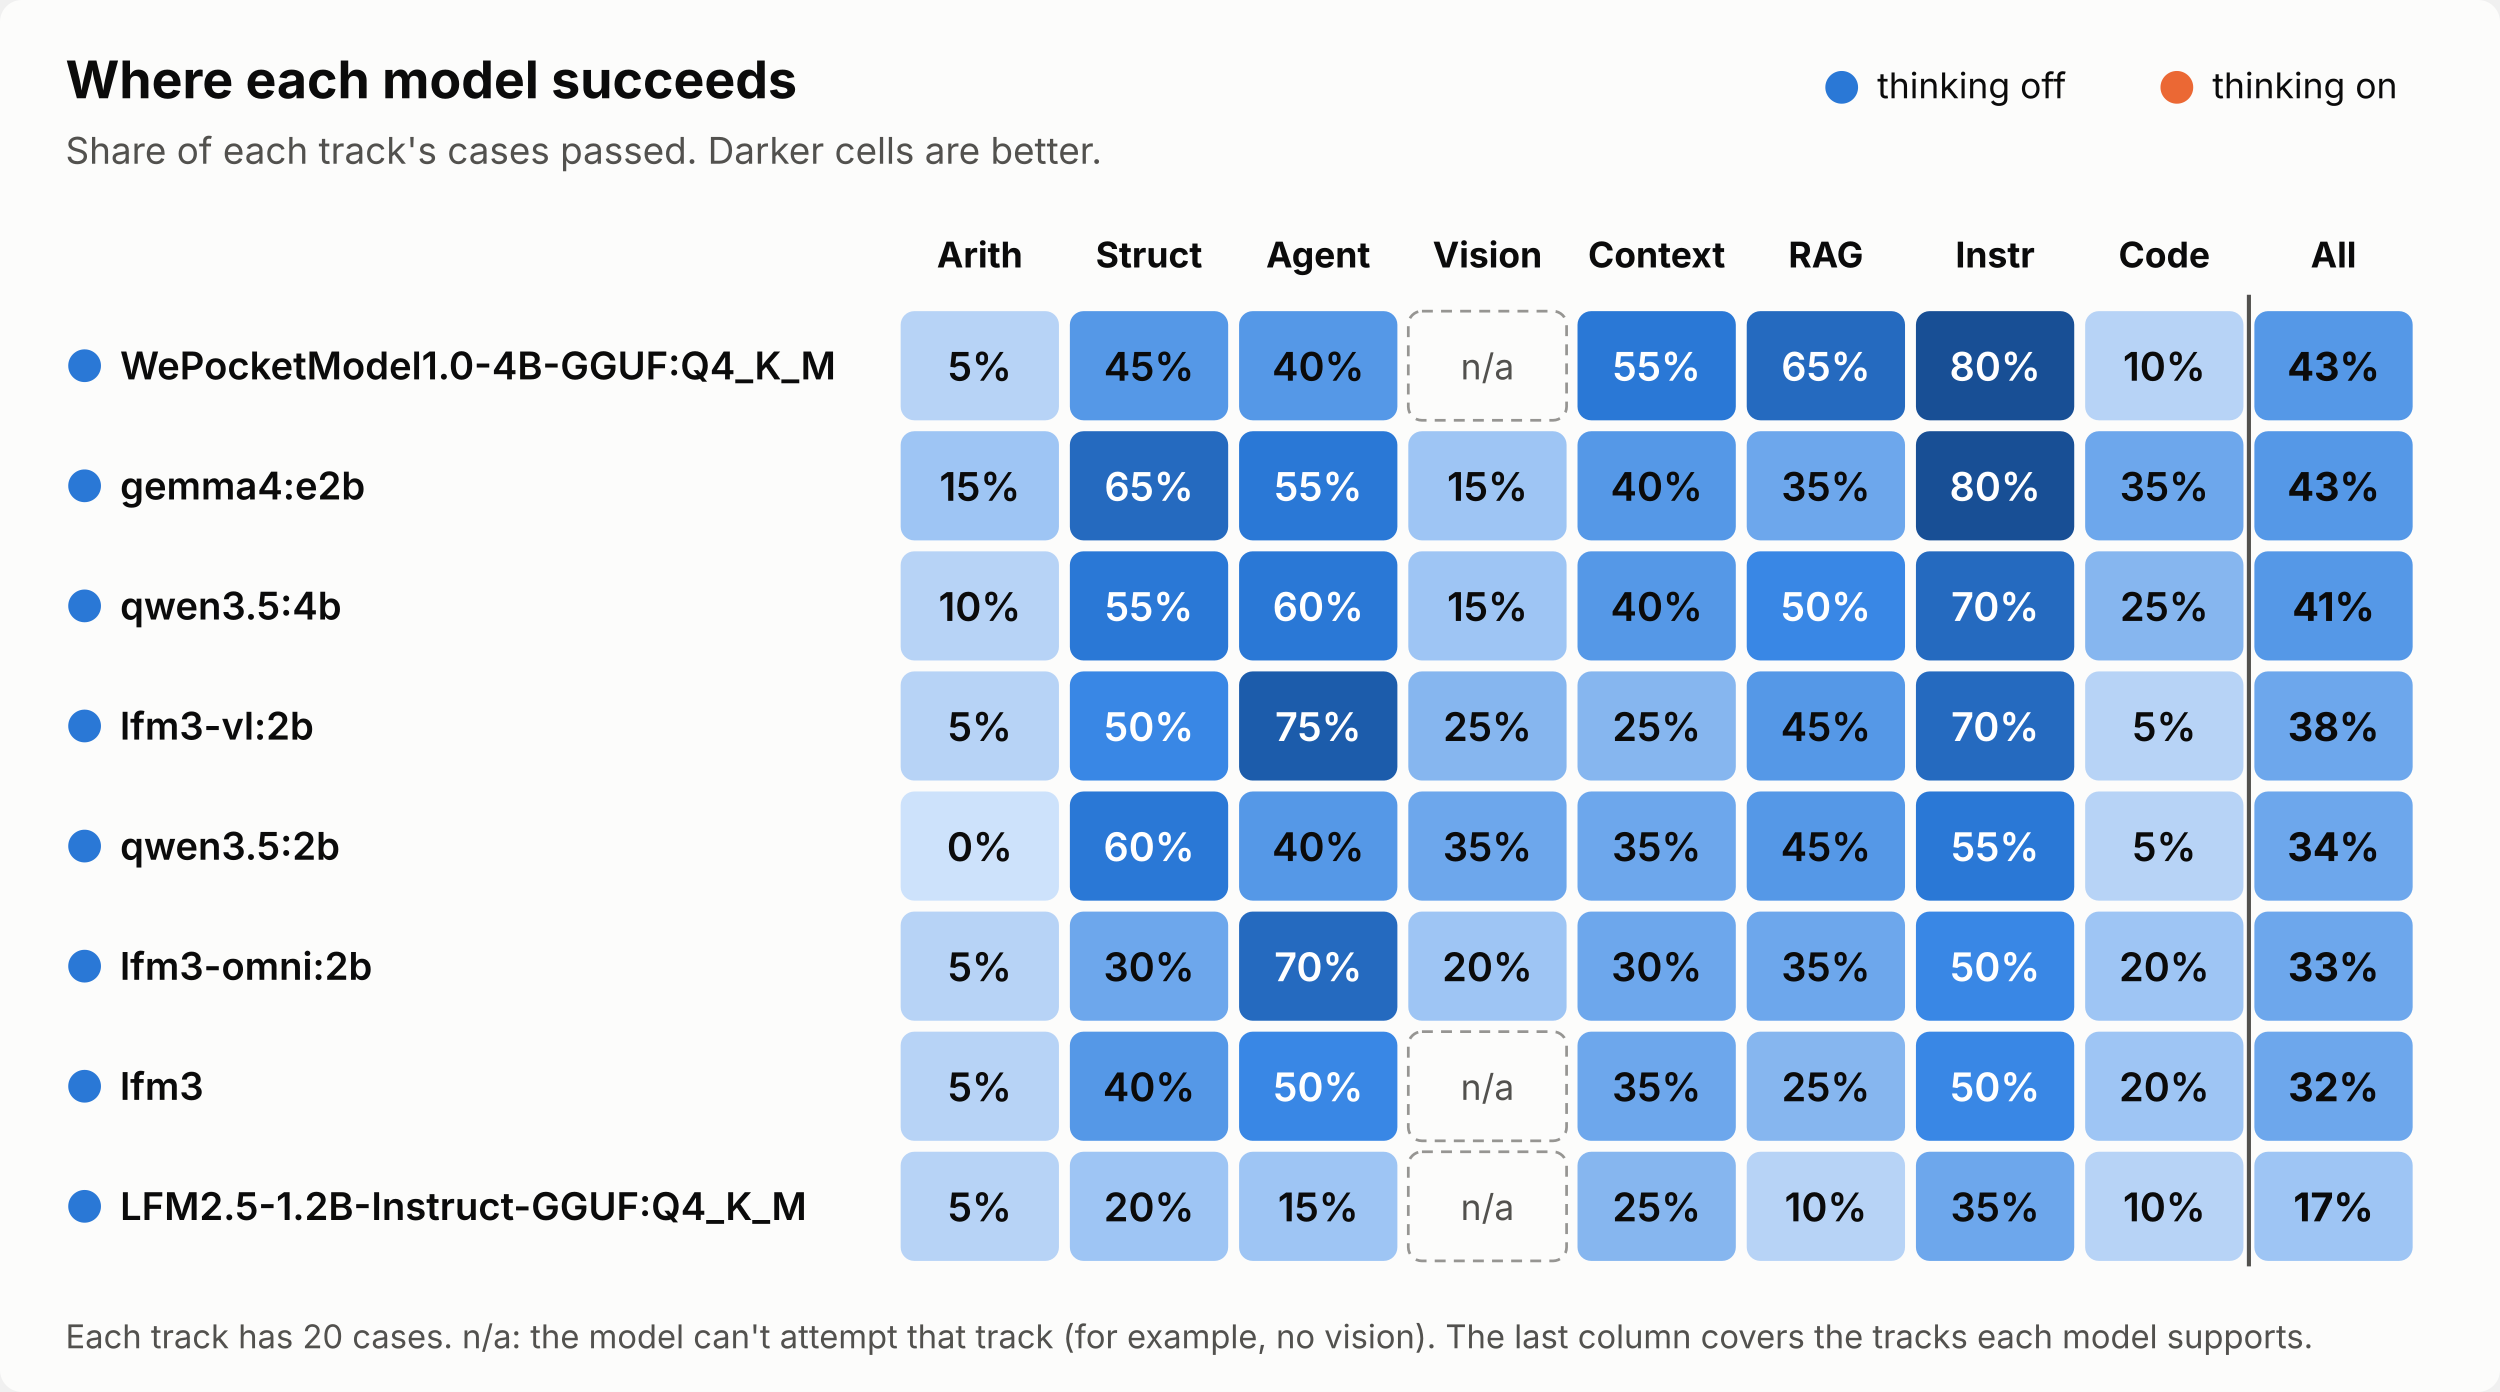
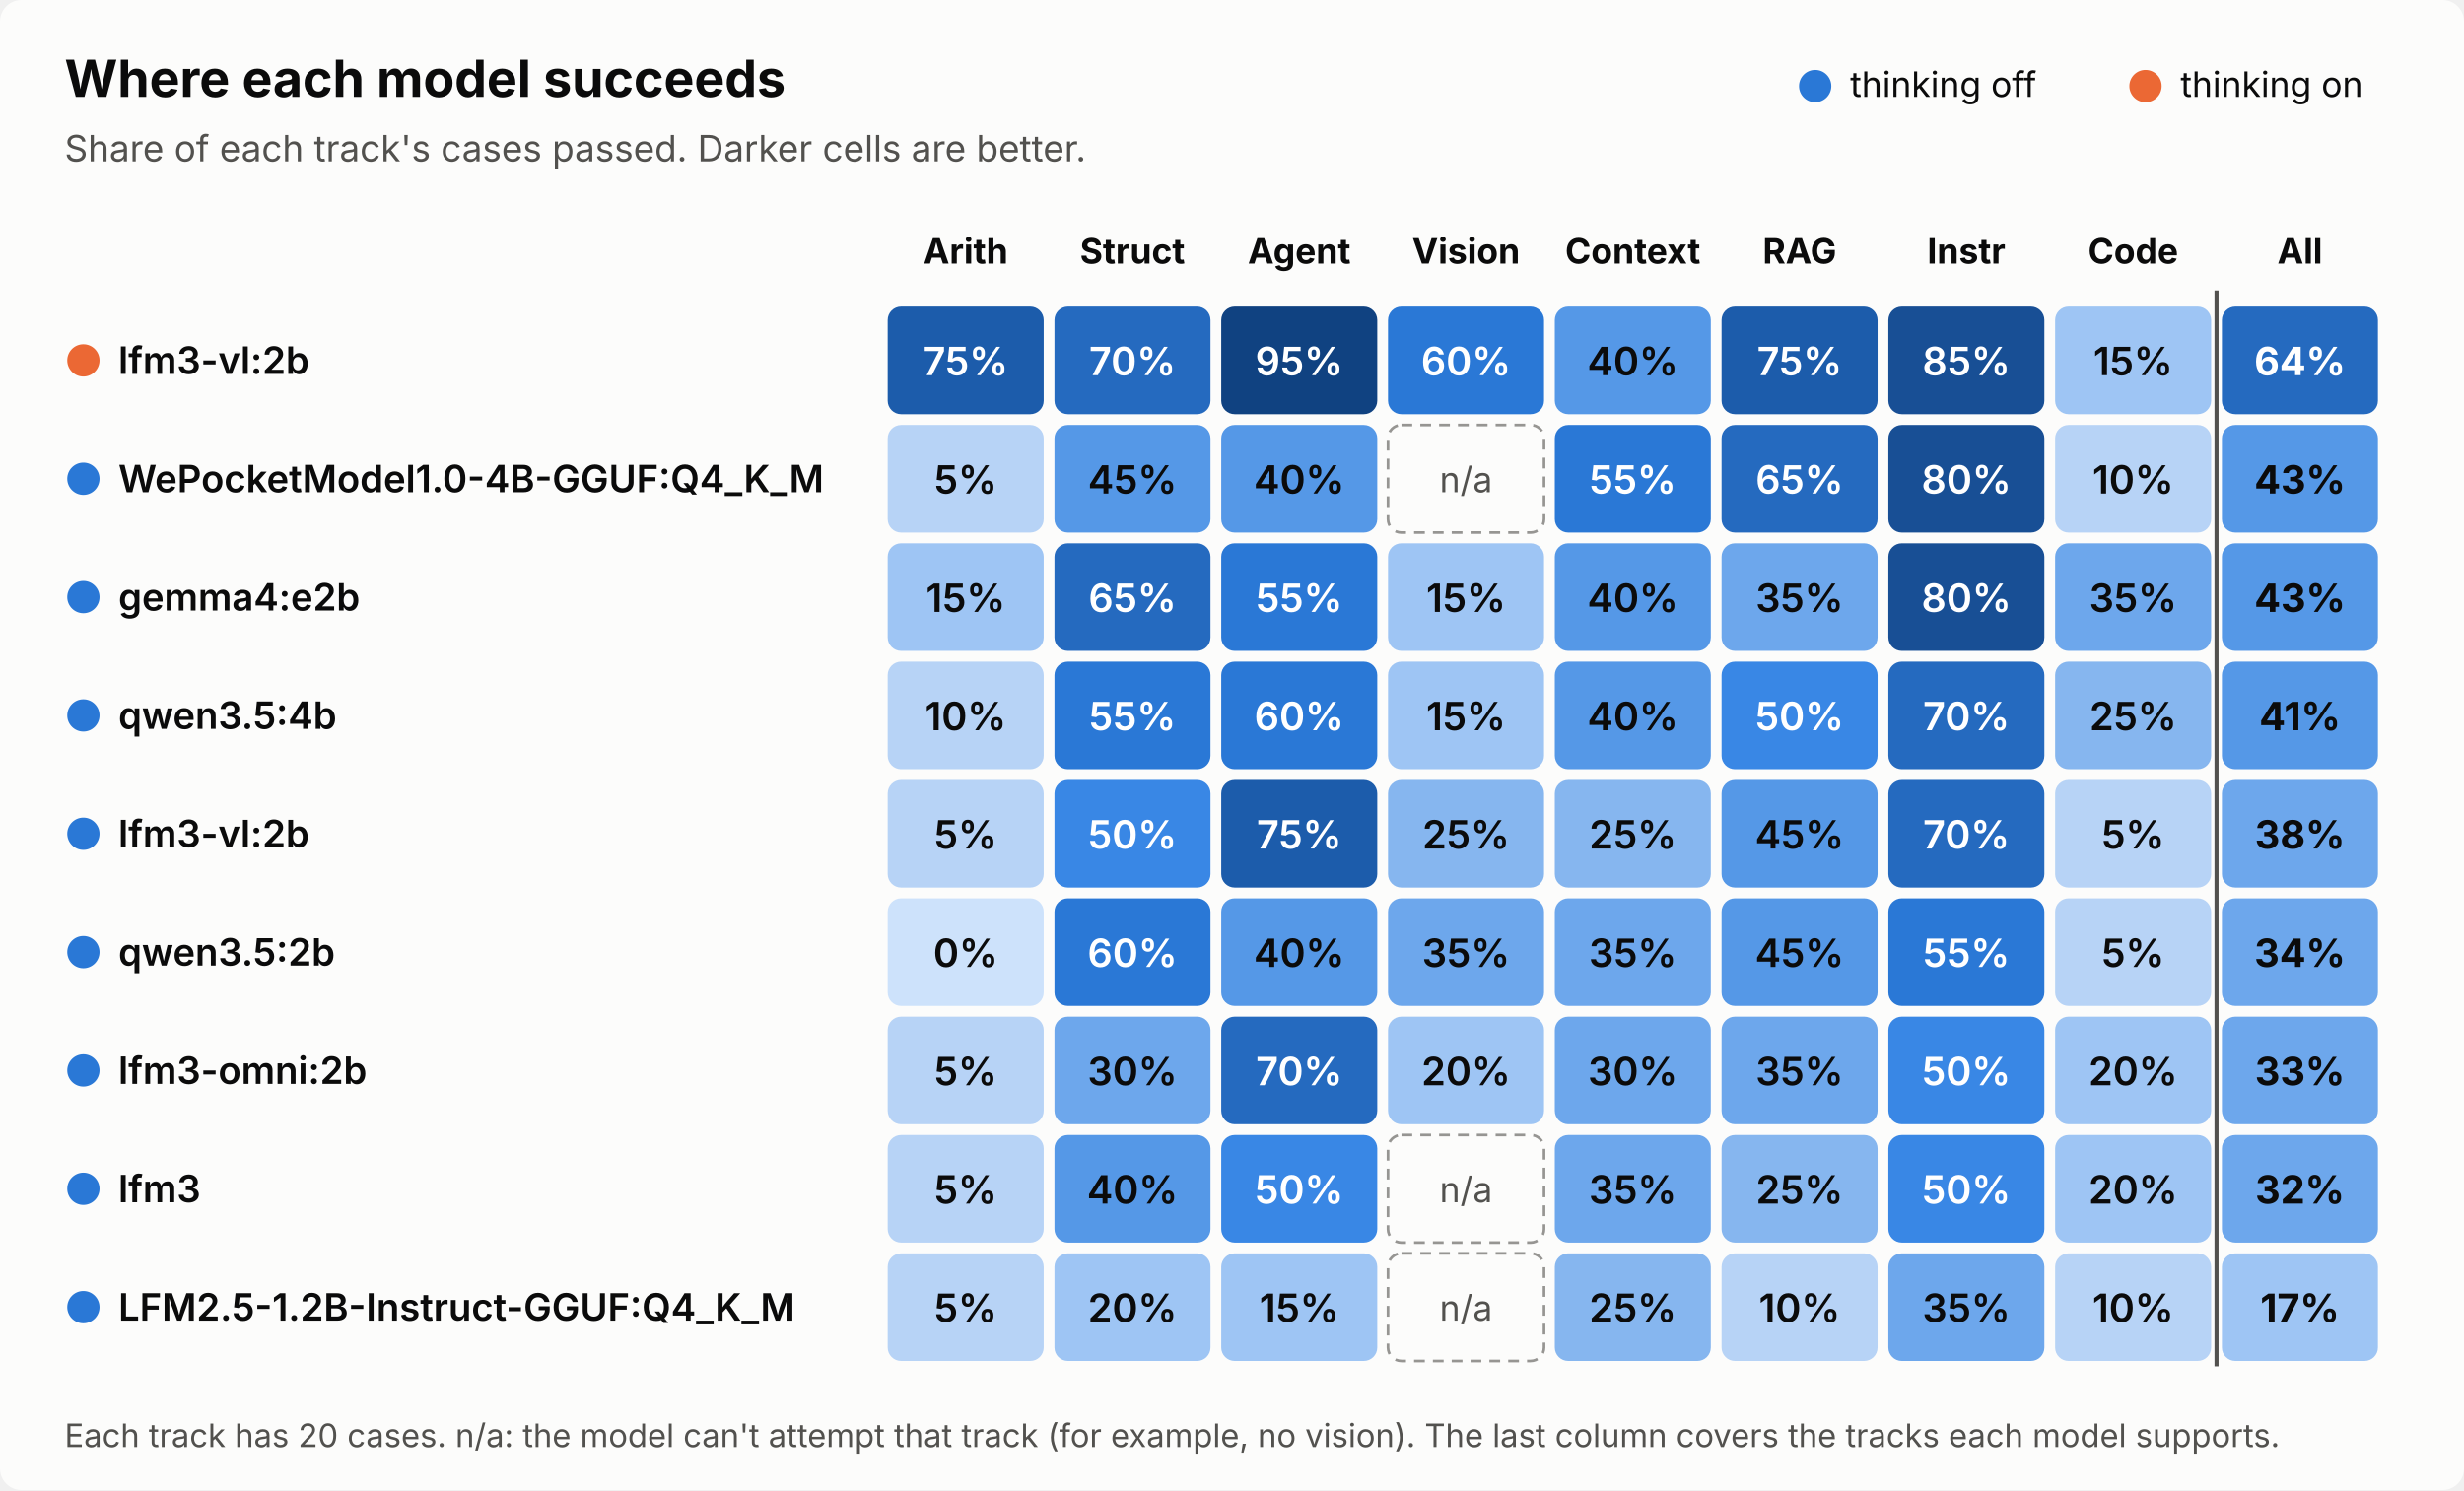
- <svg xmlns="http://www.w3.org/2000/svg" width="916" height="510" viewBox="0 0 916 510" role="img" aria-label="Where each model succeeds">
-   <rect width="916" height="510" rx="8" fill="#fcfcfb" />
+ <svg xmlns="http://www.w3.org/2000/svg" width="916" height="554" viewBox="0 0 916 554" role="img" aria-label="Where each model succeeds">
+   <rect width="916" height="554" rx="8" fill="#fcfcfb" />
  <text x="24.0" y="36.0" font-size="19" font-weight="700" text-anchor="start" fill="#0b0b0b" font-family="system-ui, -apple-system, Segoe UI, sans-serif">Where each model succeeds</text>
  <text x="24.0" y="60.0" font-size="13.5" font-weight="normal" text-anchor="start" fill="#52514e" font-family="system-ui, -apple-system, Segoe UI, sans-serif">Share of each track's cases passed. Darker cells are better.</text>
  <circle cx="674.8" cy="32.0" r="7" fill="#2a78d6" stroke="#fcfcfb" stroke-width="2" />
  <text x="687.8" y="36.0" font-size="13" font-weight="normal" text-anchor="start" fill="#0b0b0b" font-family="system-ui, -apple-system, Segoe UI, sans-serif">thinking off</text>
  <circle cx="797.6" cy="32.0" r="7" fill="#eb6834" stroke="#fcfcfb" stroke-width="2" />
  <text x="810.6" y="36.0" font-size="13" font-weight="normal" text-anchor="start" fill="#0b0b0b" font-family="system-ui, -apple-system, Segoe UI, sans-serif">thinking on</text>
  <text x="359.0" y="98.0" font-size="13" font-weight="700" text-anchor="middle" fill="#0b0b0b" font-family="system-ui, -apple-system, Segoe UI, sans-serif">Arith</text>
  <text x="421.0" y="98.0" font-size="13" font-weight="700" text-anchor="middle" fill="#0b0b0b" font-family="system-ui, -apple-system, Segoe UI, sans-serif">Struct</text>
  <text x="483.0" y="98.0" font-size="13" font-weight="700" text-anchor="middle" fill="#0b0b0b" font-family="system-ui, -apple-system, Segoe UI, sans-serif">Agent</text>
  <text x="545.0" y="98.0" font-size="13" font-weight="700" text-anchor="middle" fill="#0b0b0b" font-family="system-ui, -apple-system, Segoe UI, sans-serif">Vision</text>
  <text x="607.0" y="98.0" font-size="13" font-weight="700" text-anchor="middle" fill="#0b0b0b" font-family="system-ui, -apple-system, Segoe UI, sans-serif">Context</text>
  <text x="669.0" y="98.0" font-size="13" font-weight="700" text-anchor="middle" fill="#0b0b0b" font-family="system-ui, -apple-system, Segoe UI, sans-serif">RAG</text>
  <text x="731.0" y="98.0" font-size="13" font-weight="700" text-anchor="middle" fill="#0b0b0b" font-family="system-ui, -apple-system, Segoe UI, sans-serif">Instr</text>
  <text x="793.0" y="98.0" font-size="13" font-weight="700" text-anchor="middle" fill="#0b0b0b" font-family="system-ui, -apple-system, Segoe UI, sans-serif">Code</text>
  <text x="855.0" y="98.0" font-size="13" font-weight="700" text-anchor="middle" fill="#0b0b0b" font-family="system-ui, -apple-system, Segoe UI, sans-serif">All</text>
-   <circle cx="31.0" cy="134.0" r="7" fill="#2a78d6" stroke="#fcfcfb" stroke-width="2" />
-   <text x="44.0" y="139.0" font-size="14" font-weight="600" text-anchor="start" fill="#0b0b0b" font-family="system-ui, -apple-system, Segoe UI, sans-serif">WePocketModel1.0-4B-GGUF:Q4_K_M</text>
-   <rect x="330" y="114" width="58" height="40" rx="5" fill="#b7d3f6" />
-   <text x="359.0" y="139.5" font-size="14.5" font-weight="600" text-anchor="middle" fill="#0b0b0b" font-family="system-ui, -apple-system, Segoe UI, sans-serif">5%</text>
-   <rect x="392" y="114" width="58" height="40" rx="5" fill="#5598e7" />
-   <text x="421.0" y="139.5" font-size="14.5" font-weight="600" text-anchor="middle" fill="#0b0b0b" font-family="system-ui, -apple-system, Segoe UI, sans-serif">45%</text>
-   <rect x="454" y="114" width="58" height="40" rx="5" fill="#5598e7" />
-   <text x="483.0" y="139.5" font-size="14.5" font-weight="600" text-anchor="middle" fill="#0b0b0b" font-family="system-ui, -apple-system, Segoe UI, sans-serif">40%</text>
-   <rect x="516" y="114" width="58" height="40" rx="5" fill="none" stroke="#52514e" stroke-opacity="0.6" stroke-dasharray="4 3" />
-   <text x="545.0" y="139.0" font-size="13" font-weight="normal" text-anchor="middle" fill="#52514e" font-family="system-ui, -apple-system, Segoe UI, sans-serif">n/a</text>
-   <rect x="578" y="114" width="58" height="40" rx="5" fill="#2a78d6" />
-   <text x="607.0" y="139.5" font-size="14.5" font-weight="600" text-anchor="middle" fill="#ffffff" font-family="system-ui, -apple-system, Segoe UI, sans-serif">55%</text>
-   <rect x="640" y="114" width="58" height="40" rx="5" fill="#256abf" />
-   <text x="669.0" y="139.5" font-size="14.5" font-weight="600" text-anchor="middle" fill="#ffffff" font-family="system-ui, -apple-system, Segoe UI, sans-serif">65%</text>
+   <circle cx="31.0" cy="134.0" r="7" fill="#eb6834" stroke="#fcfcfb" stroke-width="2" />
+   <text x="44.0" y="139.0" font-size="14" font-weight="600" text-anchor="start" fill="#0b0b0b" font-family="system-ui, -apple-system, Segoe UI, sans-serif">lfm3-vl:2b</text>
+   <rect x="330" y="114" width="58" height="40" rx="5" fill="#1c5cab" />
+   <text x="359.0" y="139.5" font-size="14.5" font-weight="600" text-anchor="middle" fill="#ffffff" font-family="system-ui, -apple-system, Segoe UI, sans-serif">75%</text>
+   <rect x="392" y="114" width="58" height="40" rx="5" fill="#256abf" />
+   <text x="421.0" y="139.5" font-size="14.5" font-weight="600" text-anchor="middle" fill="#ffffff" font-family="system-ui, -apple-system, Segoe UI, sans-serif">70%</text>
+   <rect x="454" y="114" width="58" height="40" rx="5" fill="#104281" />
+   <text x="483.0" y="139.5" font-size="14.5" font-weight="600" text-anchor="middle" fill="#ffffff" font-family="system-ui, -apple-system, Segoe UI, sans-serif">95%</text>
+   <rect x="516" y="114" width="58" height="40" rx="5" fill="#2a78d6" />
+   <text x="545.0" y="139.5" font-size="14.5" font-weight="600" text-anchor="middle" fill="#ffffff" font-family="system-ui, -apple-system, Segoe UI, sans-serif">60%</text>
+   <rect x="578" y="114" width="58" height="40" rx="5" fill="#5598e7" />
+   <text x="607.0" y="139.5" font-size="14.5" font-weight="600" text-anchor="middle" fill="#0b0b0b" font-family="system-ui, -apple-system, Segoe UI, sans-serif">40%</text>
+   <rect x="640" y="114" width="58" height="40" rx="5" fill="#1c5cab" />
+   <text x="669.0" y="139.5" font-size="14.5" font-weight="600" text-anchor="middle" fill="#ffffff" font-family="system-ui, -apple-system, Segoe UI, sans-serif">75%</text>
  <rect x="702" y="114" width="58" height="40" rx="5" fill="#184f95" />
-   <text x="731.0" y="139.5" font-size="14.5" font-weight="600" text-anchor="middle" fill="#ffffff" font-family="system-ui, -apple-system, Segoe UI, sans-serif">80%</text>
-   <rect x="764" y="114" width="58" height="40" rx="5" fill="#b7d3f6" />
-   <text x="793.0" y="139.5" font-size="14.5" font-weight="600" text-anchor="middle" fill="#0b0b0b" font-family="system-ui, -apple-system, Segoe UI, sans-serif">10%</text>
-   <rect x="826" y="114" width="58" height="40" rx="5" fill="#5598e7" />
-   <text x="855.0" y="139.5" font-size="14.5" font-weight="700" text-anchor="middle" fill="#0b0b0b" font-family="system-ui, -apple-system, Segoe UI, sans-serif">43%</text>
+   <text x="731.0" y="139.5" font-size="14.5" font-weight="600" text-anchor="middle" fill="#ffffff" font-family="system-ui, -apple-system, Segoe UI, sans-serif">85%</text>
+   <rect x="764" y="114" width="58" height="40" rx="5" fill="#9ec5f4" />
+   <text x="793.0" y="139.5" font-size="14.5" font-weight="600" text-anchor="middle" fill="#0b0b0b" font-family="system-ui, -apple-system, Segoe UI, sans-serif">15%</text>
+   <rect x="826" y="114" width="58" height="40" rx="5" fill="#256abf" />
+   <text x="855.0" y="139.5" font-size="14.5" font-weight="700" text-anchor="middle" fill="#ffffff" font-family="system-ui, -apple-system, Segoe UI, sans-serif">64%</text>
  <circle cx="31.0" cy="178.0" r="7" fill="#2a78d6" stroke="#fcfcfb" stroke-width="2" />
-   <text x="44.0" y="183.0" font-size="14" font-weight="600" text-anchor="start" fill="#0b0b0b" font-family="system-ui, -apple-system, Segoe UI, sans-serif">gemma4:e2b</text>
-   <rect x="330" y="158" width="58" height="40" rx="5" fill="#9ec5f4" />
-   <text x="359.0" y="183.5" font-size="14.5" font-weight="600" text-anchor="middle" fill="#0b0b0b" font-family="system-ui, -apple-system, Segoe UI, sans-serif">15%</text>
-   <rect x="392" y="158" width="58" height="40" rx="5" fill="#256abf" />
-   <text x="421.0" y="183.5" font-size="14.5" font-weight="600" text-anchor="middle" fill="#ffffff" font-family="system-ui, -apple-system, Segoe UI, sans-serif">65%</text>
-   <rect x="454" y="158" width="58" height="40" rx="5" fill="#2a78d6" />
-   <text x="483.0" y="183.5" font-size="14.5" font-weight="600" text-anchor="middle" fill="#ffffff" font-family="system-ui, -apple-system, Segoe UI, sans-serif">55%</text>
-   <rect x="516" y="158" width="58" height="40" rx="5" fill="#9ec5f4" />
-   <text x="545.0" y="183.5" font-size="14.5" font-weight="600" text-anchor="middle" fill="#0b0b0b" font-family="system-ui, -apple-system, Segoe UI, sans-serif">15%</text>
-   <rect x="578" y="158" width="58" height="40" rx="5" fill="#5598e7" />
-   <text x="607.0" y="183.5" font-size="14.5" font-weight="600" text-anchor="middle" fill="#0b0b0b" font-family="system-ui, -apple-system, Segoe UI, sans-serif">40%</text>
-   <rect x="640" y="158" width="58" height="40" rx="5" fill="#6da7ec" />
-   <text x="669.0" y="183.5" font-size="14.5" font-weight="600" text-anchor="middle" fill="#0b0b0b" font-family="system-ui, -apple-system, Segoe UI, sans-serif">35%</text>
+   <text x="44.0" y="183.0" font-size="14" font-weight="600" text-anchor="start" fill="#0b0b0b" font-family="system-ui, -apple-system, Segoe UI, sans-serif">WePocketModel1.0-4B-GGUF:Q4_K_M</text>
+   <rect x="330" y="158" width="58" height="40" rx="5" fill="#b7d3f6" />
+   <text x="359.0" y="183.5" font-size="14.5" font-weight="600" text-anchor="middle" fill="#0b0b0b" font-family="system-ui, -apple-system, Segoe UI, sans-serif">5%</text>
+   <rect x="392" y="158" width="58" height="40" rx="5" fill="#5598e7" />
+   <text x="421.0" y="183.5" font-size="14.5" font-weight="600" text-anchor="middle" fill="#0b0b0b" font-family="system-ui, -apple-system, Segoe UI, sans-serif">45%</text>
+   <rect x="454" y="158" width="58" height="40" rx="5" fill="#5598e7" />
+   <text x="483.0" y="183.5" font-size="14.5" font-weight="600" text-anchor="middle" fill="#0b0b0b" font-family="system-ui, -apple-system, Segoe UI, sans-serif">40%</text>
+   <rect x="516" y="158" width="58" height="40" rx="5" fill="none" stroke="#52514e" stroke-opacity="0.6" stroke-dasharray="4 3" />
+   <text x="545.0" y="183.0" font-size="13" font-weight="normal" text-anchor="middle" fill="#52514e" font-family="system-ui, -apple-system, Segoe UI, sans-serif">n/a</text>
+   <rect x="578" y="158" width="58" height="40" rx="5" fill="#2a78d6" />
+   <text x="607.0" y="183.5" font-size="14.5" font-weight="600" text-anchor="middle" fill="#ffffff" font-family="system-ui, -apple-system, Segoe UI, sans-serif">55%</text>
+   <rect x="640" y="158" width="58" height="40" rx="5" fill="#256abf" />
+   <text x="669.0" y="183.5" font-size="14.5" font-weight="600" text-anchor="middle" fill="#ffffff" font-family="system-ui, -apple-system, Segoe UI, sans-serif">65%</text>
  <rect x="702" y="158" width="58" height="40" rx="5" fill="#184f95" />
  <text x="731.0" y="183.5" font-size="14.5" font-weight="600" text-anchor="middle" fill="#ffffff" font-family="system-ui, -apple-system, Segoe UI, sans-serif">80%</text>
-   <rect x="764" y="158" width="58" height="40" rx="5" fill="#6da7ec" />
-   <text x="793.0" y="183.5" font-size="14.5" font-weight="600" text-anchor="middle" fill="#0b0b0b" font-family="system-ui, -apple-system, Segoe UI, sans-serif">35%</text>
+   <rect x="764" y="158" width="58" height="40" rx="5" fill="#b7d3f6" />
+   <text x="793.0" y="183.5" font-size="14.5" font-weight="600" text-anchor="middle" fill="#0b0b0b" font-family="system-ui, -apple-system, Segoe UI, sans-serif">10%</text>
  <rect x="826" y="158" width="58" height="40" rx="5" fill="#5598e7" />
  <text x="855.0" y="183.5" font-size="14.5" font-weight="700" text-anchor="middle" fill="#0b0b0b" font-family="system-ui, -apple-system, Segoe UI, sans-serif">43%</text>
  <circle cx="31.0" cy="222.0" r="7" fill="#2a78d6" stroke="#fcfcfb" stroke-width="2" />
-   <text x="44.0" y="227.0" font-size="14" font-weight="600" text-anchor="start" fill="#0b0b0b" font-family="system-ui, -apple-system, Segoe UI, sans-serif">qwen3.5:4b</text>
-   <rect x="330" y="202" width="58" height="40" rx="5" fill="#b7d3f6" />
-   <text x="359.0" y="227.5" font-size="14.5" font-weight="600" text-anchor="middle" fill="#0b0b0b" font-family="system-ui, -apple-system, Segoe UI, sans-serif">10%</text>
-   <rect x="392" y="202" width="58" height="40" rx="5" fill="#2a78d6" />
-   <text x="421.0" y="227.5" font-size="14.5" font-weight="600" text-anchor="middle" fill="#ffffff" font-family="system-ui, -apple-system, Segoe UI, sans-serif">55%</text>
+   <text x="44.0" y="227.0" font-size="14" font-weight="600" text-anchor="start" fill="#0b0b0b" font-family="system-ui, -apple-system, Segoe UI, sans-serif">gemma4:e2b</text>
+   <rect x="330" y="202" width="58" height="40" rx="5" fill="#9ec5f4" />
+   <text x="359.0" y="227.5" font-size="14.5" font-weight="600" text-anchor="middle" fill="#0b0b0b" font-family="system-ui, -apple-system, Segoe UI, sans-serif">15%</text>
+   <rect x="392" y="202" width="58" height="40" rx="5" fill="#256abf" />
+   <text x="421.0" y="227.5" font-size="14.5" font-weight="600" text-anchor="middle" fill="#ffffff" font-family="system-ui, -apple-system, Segoe UI, sans-serif">65%</text>
  <rect x="454" y="202" width="58" height="40" rx="5" fill="#2a78d6" />
-   <text x="483.0" y="227.5" font-size="14.5" font-weight="600" text-anchor="middle" fill="#ffffff" font-family="system-ui, -apple-system, Segoe UI, sans-serif">60%</text>
+   <text x="483.0" y="227.5" font-size="14.5" font-weight="600" text-anchor="middle" fill="#ffffff" font-family="system-ui, -apple-system, Segoe UI, sans-serif">55%</text>
  <rect x="516" y="202" width="58" height="40" rx="5" fill="#9ec5f4" />
  <text x="545.0" y="227.5" font-size="14.5" font-weight="600" text-anchor="middle" fill="#0b0b0b" font-family="system-ui, -apple-system, Segoe UI, sans-serif">15%</text>
  <rect x="578" y="202" width="58" height="40" rx="5" fill="#5598e7" />
  <text x="607.0" y="227.5" font-size="14.5" font-weight="600" text-anchor="middle" fill="#0b0b0b" font-family="system-ui, -apple-system, Segoe UI, sans-serif">40%</text>
-   <rect x="640" y="202" width="58" height="40" rx="5" fill="#3987e5" />
-   <text x="669.0" y="227.5" font-size="14.5" font-weight="600" text-anchor="middle" fill="#ffffff" font-family="system-ui, -apple-system, Segoe UI, sans-serif">50%</text>
-   <rect x="702" y="202" width="58" height="40" rx="5" fill="#256abf" />
-   <text x="731.0" y="227.5" font-size="14.5" font-weight="600" text-anchor="middle" fill="#ffffff" font-family="system-ui, -apple-system, Segoe UI, sans-serif">70%</text>
-   <rect x="764" y="202" width="58" height="40" rx="5" fill="#86b6ef" />
-   <text x="793.0" y="227.5" font-size="14.5" font-weight="600" text-anchor="middle" fill="#0b0b0b" font-family="system-ui, -apple-system, Segoe UI, sans-serif">25%</text>
+   <rect x="640" y="202" width="58" height="40" rx="5" fill="#6da7ec" />
+   <text x="669.0" y="227.5" font-size="14.5" font-weight="600" text-anchor="middle" fill="#0b0b0b" font-family="system-ui, -apple-system, Segoe UI, sans-serif">35%</text>
+   <rect x="702" y="202" width="58" height="40" rx="5" fill="#184f95" />
+   <text x="731.0" y="227.5" font-size="14.5" font-weight="600" text-anchor="middle" fill="#ffffff" font-family="system-ui, -apple-system, Segoe UI, sans-serif">80%</text>
+   <rect x="764" y="202" width="58" height="40" rx="5" fill="#6da7ec" />
+   <text x="793.0" y="227.5" font-size="14.5" font-weight="600" text-anchor="middle" fill="#0b0b0b" font-family="system-ui, -apple-system, Segoe UI, sans-serif">35%</text>
  <rect x="826" y="202" width="58" height="40" rx="5" fill="#5598e7" />
-   <text x="855.0" y="227.5" font-size="14.5" font-weight="700" text-anchor="middle" fill="#0b0b0b" font-family="system-ui, -apple-system, Segoe UI, sans-serif">41%</text>
+   <text x="855.0" y="227.5" font-size="14.5" font-weight="700" text-anchor="middle" fill="#0b0b0b" font-family="system-ui, -apple-system, Segoe UI, sans-serif">43%</text>
  <circle cx="31.0" cy="266.0" r="7" fill="#2a78d6" stroke="#fcfcfb" stroke-width="2" />
-   <text x="44.0" y="271.0" font-size="14" font-weight="600" text-anchor="start" fill="#0b0b0b" font-family="system-ui, -apple-system, Segoe UI, sans-serif">lfm3-vl:2b</text>
+   <text x="44.0" y="271.0" font-size="14" font-weight="600" text-anchor="start" fill="#0b0b0b" font-family="system-ui, -apple-system, Segoe UI, sans-serif">qwen3.5:4b</text>
  <rect x="330" y="246" width="58" height="40" rx="5" fill="#b7d3f6" />
-   <text x="359.0" y="271.5" font-size="14.5" font-weight="600" text-anchor="middle" fill="#0b0b0b" font-family="system-ui, -apple-system, Segoe UI, sans-serif">5%</text>
-   <rect x="392" y="246" width="58" height="40" rx="5" fill="#3987e5" />
-   <text x="421.0" y="271.5" font-size="14.5" font-weight="600" text-anchor="middle" fill="#ffffff" font-family="system-ui, -apple-system, Segoe UI, sans-serif">50%</text>
-   <rect x="454" y="246" width="58" height="40" rx="5" fill="#1c5cab" />
-   <text x="483.0" y="271.5" font-size="14.5" font-weight="600" text-anchor="middle" fill="#ffffff" font-family="system-ui, -apple-system, Segoe UI, sans-serif">75%</text>
-   <rect x="516" y="246" width="58" height="40" rx="5" fill="#86b6ef" />
-   <text x="545.0" y="271.5" font-size="14.5" font-weight="600" text-anchor="middle" fill="#0b0b0b" font-family="system-ui, -apple-system, Segoe UI, sans-serif">25%</text>
-   <rect x="578" y="246" width="58" height="40" rx="5" fill="#86b6ef" />
-   <text x="607.0" y="271.5" font-size="14.5" font-weight="600" text-anchor="middle" fill="#0b0b0b" font-family="system-ui, -apple-system, Segoe UI, sans-serif">25%</text>
-   <rect x="640" y="246" width="58" height="40" rx="5" fill="#5598e7" />
-   <text x="669.0" y="271.5" font-size="14.5" font-weight="600" text-anchor="middle" fill="#0b0b0b" font-family="system-ui, -apple-system, Segoe UI, sans-serif">45%</text>
+   <text x="359.0" y="271.5" font-size="14.5" font-weight="600" text-anchor="middle" fill="#0b0b0b" font-family="system-ui, -apple-system, Segoe UI, sans-serif">10%</text>
+   <rect x="392" y="246" width="58" height="40" rx="5" fill="#2a78d6" />
+   <text x="421.0" y="271.5" font-size="14.5" font-weight="600" text-anchor="middle" fill="#ffffff" font-family="system-ui, -apple-system, Segoe UI, sans-serif">55%</text>
+   <rect x="454" y="246" width="58" height="40" rx="5" fill="#2a78d6" />
+   <text x="483.0" y="271.5" font-size="14.5" font-weight="600" text-anchor="middle" fill="#ffffff" font-family="system-ui, -apple-system, Segoe UI, sans-serif">60%</text>
+   <rect x="516" y="246" width="58" height="40" rx="5" fill="#9ec5f4" />
+   <text x="545.0" y="271.5" font-size="14.5" font-weight="600" text-anchor="middle" fill="#0b0b0b" font-family="system-ui, -apple-system, Segoe UI, sans-serif">15%</text>
+   <rect x="578" y="246" width="58" height="40" rx="5" fill="#5598e7" />
+   <text x="607.0" y="271.5" font-size="14.5" font-weight="600" text-anchor="middle" fill="#0b0b0b" font-family="system-ui, -apple-system, Segoe UI, sans-serif">40%</text>
+   <rect x="640" y="246" width="58" height="40" rx="5" fill="#3987e5" />
+   <text x="669.0" y="271.5" font-size="14.5" font-weight="600" text-anchor="middle" fill="#ffffff" font-family="system-ui, -apple-system, Segoe UI, sans-serif">50%</text>
  <rect x="702" y="246" width="58" height="40" rx="5" fill="#256abf" />
  <text x="731.0" y="271.5" font-size="14.5" font-weight="600" text-anchor="middle" fill="#ffffff" font-family="system-ui, -apple-system, Segoe UI, sans-serif">70%</text>
-   <rect x="764" y="246" width="58" height="40" rx="5" fill="#b7d3f6" />
-   <text x="793.0" y="271.5" font-size="14.5" font-weight="600" text-anchor="middle" fill="#0b0b0b" font-family="system-ui, -apple-system, Segoe UI, sans-serif">5%</text>
-   <rect x="826" y="246" width="58" height="40" rx="5" fill="#6da7ec" />
-   <text x="855.0" y="271.5" font-size="14.5" font-weight="700" text-anchor="middle" fill="#0b0b0b" font-family="system-ui, -apple-system, Segoe UI, sans-serif">38%</text>
+   <rect x="764" y="246" width="58" height="40" rx="5" fill="#86b6ef" />
+   <text x="793.0" y="271.5" font-size="14.5" font-weight="600" text-anchor="middle" fill="#0b0b0b" font-family="system-ui, -apple-system, Segoe UI, sans-serif">25%</text>
+   <rect x="826" y="246" width="58" height="40" rx="5" fill="#5598e7" />
+   <text x="855.0" y="271.5" font-size="14.5" font-weight="700" text-anchor="middle" fill="#0b0b0b" font-family="system-ui, -apple-system, Segoe UI, sans-serif">41%</text>
  <circle cx="31.0" cy="310.0" r="7" fill="#2a78d6" stroke="#fcfcfb" stroke-width="2" />
-   <text x="44.0" y="315.0" font-size="14" font-weight="600" text-anchor="start" fill="#0b0b0b" font-family="system-ui, -apple-system, Segoe UI, sans-serif">qwen3.5:2b</text>
-   <rect x="330" y="290" width="58" height="40" rx="5" fill="#cde2fb" />
-   <text x="359.0" y="315.5" font-size="14.5" font-weight="600" text-anchor="middle" fill="#0b0b0b" font-family="system-ui, -apple-system, Segoe UI, sans-serif">0%</text>
-   <rect x="392" y="290" width="58" height="40" rx="5" fill="#2a78d6" />
-   <text x="421.0" y="315.5" font-size="14.5" font-weight="600" text-anchor="middle" fill="#ffffff" font-family="system-ui, -apple-system, Segoe UI, sans-serif">60%</text>
-   <rect x="454" y="290" width="58" height="40" rx="5" fill="#5598e7" />
-   <text x="483.0" y="315.5" font-size="14.5" font-weight="600" text-anchor="middle" fill="#0b0b0b" font-family="system-ui, -apple-system, Segoe UI, sans-serif">40%</text>
-   <rect x="516" y="290" width="58" height="40" rx="5" fill="#6da7ec" />
-   <text x="545.0" y="315.5" font-size="14.5" font-weight="600" text-anchor="middle" fill="#0b0b0b" font-family="system-ui, -apple-system, Segoe UI, sans-serif">35%</text>
-   <rect x="578" y="290" width="58" height="40" rx="5" fill="#6da7ec" />
-   <text x="607.0" y="315.5" font-size="14.5" font-weight="600" text-anchor="middle" fill="#0b0b0b" font-family="system-ui, -apple-system, Segoe UI, sans-serif">35%</text>
+   <text x="44.0" y="315.0" font-size="14" font-weight="600" text-anchor="start" fill="#0b0b0b" font-family="system-ui, -apple-system, Segoe UI, sans-serif">lfm3-vl:2b</text>
+   <rect x="330" y="290" width="58" height="40" rx="5" fill="#b7d3f6" />
+   <text x="359.0" y="315.5" font-size="14.5" font-weight="600" text-anchor="middle" fill="#0b0b0b" font-family="system-ui, -apple-system, Segoe UI, sans-serif">5%</text>
+   <rect x="392" y="290" width="58" height="40" rx="5" fill="#3987e5" />
+   <text x="421.0" y="315.5" font-size="14.5" font-weight="600" text-anchor="middle" fill="#ffffff" font-family="system-ui, -apple-system, Segoe UI, sans-serif">50%</text>
+   <rect x="454" y="290" width="58" height="40" rx="5" fill="#1c5cab" />
+   <text x="483.0" y="315.5" font-size="14.5" font-weight="600" text-anchor="middle" fill="#ffffff" font-family="system-ui, -apple-system, Segoe UI, sans-serif">75%</text>
+   <rect x="516" y="290" width="58" height="40" rx="5" fill="#86b6ef" />
+   <text x="545.0" y="315.5" font-size="14.5" font-weight="600" text-anchor="middle" fill="#0b0b0b" font-family="system-ui, -apple-system, Segoe UI, sans-serif">25%</text>
+   <rect x="578" y="290" width="58" height="40" rx="5" fill="#86b6ef" />
+   <text x="607.0" y="315.5" font-size="14.5" font-weight="600" text-anchor="middle" fill="#0b0b0b" font-family="system-ui, -apple-system, Segoe UI, sans-serif">25%</text>
  <rect x="640" y="290" width="58" height="40" rx="5" fill="#5598e7" />
  <text x="669.0" y="315.5" font-size="14.5" font-weight="600" text-anchor="middle" fill="#0b0b0b" font-family="system-ui, -apple-system, Segoe UI, sans-serif">45%</text>
-   <rect x="702" y="290" width="58" height="40" rx="5" fill="#2a78d6" />
-   <text x="731.0" y="315.5" font-size="14.5" font-weight="600" text-anchor="middle" fill="#ffffff" font-family="system-ui, -apple-system, Segoe UI, sans-serif">55%</text>
+   <rect x="702" y="290" width="58" height="40" rx="5" fill="#256abf" />
+   <text x="731.0" y="315.5" font-size="14.5" font-weight="600" text-anchor="middle" fill="#ffffff" font-family="system-ui, -apple-system, Segoe UI, sans-serif">70%</text>
  <rect x="764" y="290" width="58" height="40" rx="5" fill="#b7d3f6" />
  <text x="793.0" y="315.5" font-size="14.5" font-weight="600" text-anchor="middle" fill="#0b0b0b" font-family="system-ui, -apple-system, Segoe UI, sans-serif">5%</text>
  <rect x="826" y="290" width="58" height="40" rx="5" fill="#6da7ec" />
-   <text x="855.0" y="315.5" font-size="14.5" font-weight="700" text-anchor="middle" fill="#0b0b0b" font-family="system-ui, -apple-system, Segoe UI, sans-serif">34%</text>
+   <text x="855.0" y="315.5" font-size="14.5" font-weight="700" text-anchor="middle" fill="#0b0b0b" font-family="system-ui, -apple-system, Segoe UI, sans-serif">38%</text>
  <circle cx="31.0" cy="354.0" r="7" fill="#2a78d6" stroke="#fcfcfb" stroke-width="2" />
-   <text x="44.0" y="359.0" font-size="14" font-weight="600" text-anchor="start" fill="#0b0b0b" font-family="system-ui, -apple-system, Segoe UI, sans-serif">lfm3-omni:2b</text>
-   <rect x="330" y="334" width="58" height="40" rx="5" fill="#b7d3f6" />
-   <text x="359.0" y="359.5" font-size="14.5" font-weight="600" text-anchor="middle" fill="#0b0b0b" font-family="system-ui, -apple-system, Segoe UI, sans-serif">5%</text>
-   <rect x="392" y="334" width="58" height="40" rx="5" fill="#6da7ec" />
-   <text x="421.0" y="359.5" font-size="14.5" font-weight="600" text-anchor="middle" fill="#0b0b0b" font-family="system-ui, -apple-system, Segoe UI, sans-serif">30%</text>
-   <rect x="454" y="334" width="58" height="40" rx="5" fill="#256abf" />
-   <text x="483.0" y="359.5" font-size="14.5" font-weight="600" text-anchor="middle" fill="#ffffff" font-family="system-ui, -apple-system, Segoe UI, sans-serif">70%</text>
-   <rect x="516" y="334" width="58" height="40" rx="5" fill="#9ec5f4" />
-   <text x="545.0" y="359.5" font-size="14.5" font-weight="600" text-anchor="middle" fill="#0b0b0b" font-family="system-ui, -apple-system, Segoe UI, sans-serif">20%</text>
+   <text x="44.0" y="359.0" font-size="14" font-weight="600" text-anchor="start" fill="#0b0b0b" font-family="system-ui, -apple-system, Segoe UI, sans-serif">qwen3.5:2b</text>
+   <rect x="330" y="334" width="58" height="40" rx="5" fill="#cde2fb" />
+   <text x="359.0" y="359.5" font-size="14.5" font-weight="600" text-anchor="middle" fill="#0b0b0b" font-family="system-ui, -apple-system, Segoe UI, sans-serif">0%</text>
+   <rect x="392" y="334" width="58" height="40" rx="5" fill="#2a78d6" />
+   <text x="421.0" y="359.5" font-size="14.5" font-weight="600" text-anchor="middle" fill="#ffffff" font-family="system-ui, -apple-system, Segoe UI, sans-serif">60%</text>
+   <rect x="454" y="334" width="58" height="40" rx="5" fill="#5598e7" />
+   <text x="483.0" y="359.5" font-size="14.5" font-weight="600" text-anchor="middle" fill="#0b0b0b" font-family="system-ui, -apple-system, Segoe UI, sans-serif">40%</text>
+   <rect x="516" y="334" width="58" height="40" rx="5" fill="#6da7ec" />
+   <text x="545.0" y="359.5" font-size="14.5" font-weight="600" text-anchor="middle" fill="#0b0b0b" font-family="system-ui, -apple-system, Segoe UI, sans-serif">35%</text>
  <rect x="578" y="334" width="58" height="40" rx="5" fill="#6da7ec" />
-   <text x="607.0" y="359.5" font-size="14.5" font-weight="600" text-anchor="middle" fill="#0b0b0b" font-family="system-ui, -apple-system, Segoe UI, sans-serif">30%</text>
-   <rect x="640" y="334" width="58" height="40" rx="5" fill="#6da7ec" />
-   <text x="669.0" y="359.5" font-size="14.5" font-weight="600" text-anchor="middle" fill="#0b0b0b" font-family="system-ui, -apple-system, Segoe UI, sans-serif">35%</text>
-   <rect x="702" y="334" width="58" height="40" rx="5" fill="#3987e5" />
-   <text x="731.0" y="359.5" font-size="14.5" font-weight="600" text-anchor="middle" fill="#ffffff" font-family="system-ui, -apple-system, Segoe UI, sans-serif">50%</text>
-   <rect x="764" y="334" width="58" height="40" rx="5" fill="#9ec5f4" />
-   <text x="793.0" y="359.5" font-size="14.5" font-weight="600" text-anchor="middle" fill="#0b0b0b" font-family="system-ui, -apple-system, Segoe UI, sans-serif">20%</text>
+   <text x="607.0" y="359.5" font-size="14.5" font-weight="600" text-anchor="middle" fill="#0b0b0b" font-family="system-ui, -apple-system, Segoe UI, sans-serif">35%</text>
+   <rect x="640" y="334" width="58" height="40" rx="5" fill="#5598e7" />
+   <text x="669.0" y="359.5" font-size="14.5" font-weight="600" text-anchor="middle" fill="#0b0b0b" font-family="system-ui, -apple-system, Segoe UI, sans-serif">45%</text>
+   <rect x="702" y="334" width="58" height="40" rx="5" fill="#2a78d6" />
+   <text x="731.0" y="359.5" font-size="14.5" font-weight="600" text-anchor="middle" fill="#ffffff" font-family="system-ui, -apple-system, Segoe UI, sans-serif">55%</text>
+   <rect x="764" y="334" width="58" height="40" rx="5" fill="#b7d3f6" />
+   <text x="793.0" y="359.5" font-size="14.5" font-weight="600" text-anchor="middle" fill="#0b0b0b" font-family="system-ui, -apple-system, Segoe UI, sans-serif">5%</text>
  <rect x="826" y="334" width="58" height="40" rx="5" fill="#6da7ec" />
-   <text x="855.0" y="359.5" font-size="14.5" font-weight="700" text-anchor="middle" fill="#0b0b0b" font-family="system-ui, -apple-system, Segoe UI, sans-serif">33%</text>
+   <text x="855.0" y="359.5" font-size="14.5" font-weight="700" text-anchor="middle" fill="#0b0b0b" font-family="system-ui, -apple-system, Segoe UI, sans-serif">34%</text>
  <circle cx="31.0" cy="398.0" r="7" fill="#2a78d6" stroke="#fcfcfb" stroke-width="2" />
-   <text x="44.0" y="403.0" font-size="14" font-weight="600" text-anchor="start" fill="#0b0b0b" font-family="system-ui, -apple-system, Segoe UI, sans-serif">lfm3</text>
+   <text x="44.0" y="403.0" font-size="14" font-weight="600" text-anchor="start" fill="#0b0b0b" font-family="system-ui, -apple-system, Segoe UI, sans-serif">lfm3-omni:2b</text>
  <rect x="330" y="378" width="58" height="40" rx="5" fill="#b7d3f6" />
  <text x="359.0" y="403.5" font-size="14.5" font-weight="600" text-anchor="middle" fill="#0b0b0b" font-family="system-ui, -apple-system, Segoe UI, sans-serif">5%</text>
-   <rect x="392" y="378" width="58" height="40" rx="5" fill="#5598e7" />
-   <text x="421.0" y="403.5" font-size="14.5" font-weight="600" text-anchor="middle" fill="#0b0b0b" font-family="system-ui, -apple-system, Segoe UI, sans-serif">40%</text>
-   <rect x="454" y="378" width="58" height="40" rx="5" fill="#3987e5" />
-   <text x="483.0" y="403.5" font-size="14.5" font-weight="600" text-anchor="middle" fill="#ffffff" font-family="system-ui, -apple-system, Segoe UI, sans-serif">50%</text>
-   <rect x="516" y="378" width="58" height="40" rx="5" fill="none" stroke="#52514e" stroke-opacity="0.6" stroke-dasharray="4 3" />
-   <text x="545.0" y="403.0" font-size="13" font-weight="normal" text-anchor="middle" fill="#52514e" font-family="system-ui, -apple-system, Segoe UI, sans-serif">n/a</text>
+   <rect x="392" y="378" width="58" height="40" rx="5" fill="#6da7ec" />
+   <text x="421.0" y="403.5" font-size="14.5" font-weight="600" text-anchor="middle" fill="#0b0b0b" font-family="system-ui, -apple-system, Segoe UI, sans-serif">30%</text>
+   <rect x="454" y="378" width="58" height="40" rx="5" fill="#256abf" />
+   <text x="483.0" y="403.5" font-size="14.5" font-weight="600" text-anchor="middle" fill="#ffffff" font-family="system-ui, -apple-system, Segoe UI, sans-serif">70%</text>
+   <rect x="516" y="378" width="58" height="40" rx="5" fill="#9ec5f4" />
+   <text x="545.0" y="403.5" font-size="14.5" font-weight="600" text-anchor="middle" fill="#0b0b0b" font-family="system-ui, -apple-system, Segoe UI, sans-serif">20%</text>
  <rect x="578" y="378" width="58" height="40" rx="5" fill="#6da7ec" />
-   <text x="607.0" y="403.5" font-size="14.5" font-weight="600" text-anchor="middle" fill="#0b0b0b" font-family="system-ui, -apple-system, Segoe UI, sans-serif">35%</text>
-   <rect x="640" y="378" width="58" height="40" rx="5" fill="#86b6ef" />
-   <text x="669.0" y="403.5" font-size="14.5" font-weight="600" text-anchor="middle" fill="#0b0b0b" font-family="system-ui, -apple-system, Segoe UI, sans-serif">25%</text>
+   <text x="607.0" y="403.5" font-size="14.5" font-weight="600" text-anchor="middle" fill="#0b0b0b" font-family="system-ui, -apple-system, Segoe UI, sans-serif">30%</text>
+   <rect x="640" y="378" width="58" height="40" rx="5" fill="#6da7ec" />
+   <text x="669.0" y="403.5" font-size="14.5" font-weight="600" text-anchor="middle" fill="#0b0b0b" font-family="system-ui, -apple-system, Segoe UI, sans-serif">35%</text>
  <rect x="702" y="378" width="58" height="40" rx="5" fill="#3987e5" />
  <text x="731.0" y="403.5" font-size="14.5" font-weight="600" text-anchor="middle" fill="#ffffff" font-family="system-ui, -apple-system, Segoe UI, sans-serif">50%</text>
  <rect x="764" y="378" width="58" height="40" rx="5" fill="#9ec5f4" />
  <text x="793.0" y="403.5" font-size="14.5" font-weight="600" text-anchor="middle" fill="#0b0b0b" font-family="system-ui, -apple-system, Segoe UI, sans-serif">20%</text>
  <rect x="826" y="378" width="58" height="40" rx="5" fill="#6da7ec" />
-   <text x="855.0" y="403.5" font-size="14.5" font-weight="700" text-anchor="middle" fill="#0b0b0b" font-family="system-ui, -apple-system, Segoe UI, sans-serif">32%</text>
+   <text x="855.0" y="403.5" font-size="14.5" font-weight="700" text-anchor="middle" fill="#0b0b0b" font-family="system-ui, -apple-system, Segoe UI, sans-serif">33%</text>
  <circle cx="31.0" cy="442.0" r="7" fill="#2a78d6" stroke="#fcfcfb" stroke-width="2" />
-   <text x="44.0" y="447.0" font-size="14" font-weight="600" text-anchor="start" fill="#0b0b0b" font-family="system-ui, -apple-system, Segoe UI, sans-serif">LFM2.5-1.2B-Instruct-GGUF:Q4_K_M</text>
+   <text x="44.0" y="447.0" font-size="14" font-weight="600" text-anchor="start" fill="#0b0b0b" font-family="system-ui, -apple-system, Segoe UI, sans-serif">lfm3</text>
  <rect x="330" y="422" width="58" height="40" rx="5" fill="#b7d3f6" />
  <text x="359.0" y="447.5" font-size="14.5" font-weight="600" text-anchor="middle" fill="#0b0b0b" font-family="system-ui, -apple-system, Segoe UI, sans-serif">5%</text>
-   <rect x="392" y="422" width="58" height="40" rx="5" fill="#9ec5f4" />
-   <text x="421.0" y="447.5" font-size="14.5" font-weight="600" text-anchor="middle" fill="#0b0b0b" font-family="system-ui, -apple-system, Segoe UI, sans-serif">20%</text>
-   <rect x="454" y="422" width="58" height="40" rx="5" fill="#9ec5f4" />
-   <text x="483.0" y="447.5" font-size="14.5" font-weight="600" text-anchor="middle" fill="#0b0b0b" font-family="system-ui, -apple-system, Segoe UI, sans-serif">15%</text>
+   <rect x="392" y="422" width="58" height="40" rx="5" fill="#5598e7" />
+   <text x="421.0" y="447.5" font-size="14.5" font-weight="600" text-anchor="middle" fill="#0b0b0b" font-family="system-ui, -apple-system, Segoe UI, sans-serif">40%</text>
+   <rect x="454" y="422" width="58" height="40" rx="5" fill="#3987e5" />
+   <text x="483.0" y="447.5" font-size="14.5" font-weight="600" text-anchor="middle" fill="#ffffff" font-family="system-ui, -apple-system, Segoe UI, sans-serif">50%</text>
  <rect x="516" y="422" width="58" height="40" rx="5" fill="none" stroke="#52514e" stroke-opacity="0.6" stroke-dasharray="4 3" />
  <text x="545.0" y="447.0" font-size="13" font-weight="normal" text-anchor="middle" fill="#52514e" font-family="system-ui, -apple-system, Segoe UI, sans-serif">n/a</text>
-   <rect x="578" y="422" width="58" height="40" rx="5" fill="#86b6ef" />
-   <text x="607.0" y="447.5" font-size="14.5" font-weight="600" text-anchor="middle" fill="#0b0b0b" font-family="system-ui, -apple-system, Segoe UI, sans-serif">25%</text>
-   <rect x="640" y="422" width="58" height="40" rx="5" fill="#b7d3f6" />
-   <text x="669.0" y="447.5" font-size="14.5" font-weight="600" text-anchor="middle" fill="#0b0b0b" font-family="system-ui, -apple-system, Segoe UI, sans-serif">10%</text>
-   <rect x="702" y="422" width="58" height="40" rx="5" fill="#6da7ec" />
-   <text x="731.0" y="447.5" font-size="14.5" font-weight="600" text-anchor="middle" fill="#0b0b0b" font-family="system-ui, -apple-system, Segoe UI, sans-serif">35%</text>
-   <rect x="764" y="422" width="58" height="40" rx="5" fill="#b7d3f6" />
-   <text x="793.0" y="447.5" font-size="14.5" font-weight="600" text-anchor="middle" fill="#0b0b0b" font-family="system-ui, -apple-system, Segoe UI, sans-serif">10%</text>
-   <rect x="826" y="422" width="58" height="40" rx="5" fill="#9ec5f4" />
-   <text x="855.0" y="447.5" font-size="14.5" font-weight="700" text-anchor="middle" fill="#0b0b0b" font-family="system-ui, -apple-system, Segoe UI, sans-serif">17%</text>
-   <line x1="824.0" y1="108.0" x2="824.0" y2="464.0" stroke="#52514e" stroke-width="1.5" />
-   <text x="24.0" y="494.0" font-size="12" font-weight="normal" text-anchor="start" fill="#52514e" font-family="system-ui, -apple-system, Segoe UI, sans-serif">Each track has 20 cases. n/a: the model can't attempt that track (for example, no vision). The last column covers the tracks each model supports.</text>
+   <rect x="578" y="422" width="58" height="40" rx="5" fill="#6da7ec" />
+   <text x="607.0" y="447.5" font-size="14.5" font-weight="600" text-anchor="middle" fill="#0b0b0b" font-family="system-ui, -apple-system, Segoe UI, sans-serif">35%</text>
+   <rect x="640" y="422" width="58" height="40" rx="5" fill="#86b6ef" />
+   <text x="669.0" y="447.5" font-size="14.5" font-weight="600" text-anchor="middle" fill="#0b0b0b" font-family="system-ui, -apple-system, Segoe UI, sans-serif">25%</text>
+   <rect x="702" y="422" width="58" height="40" rx="5" fill="#3987e5" />
+   <text x="731.0" y="447.5" font-size="14.5" font-weight="600" text-anchor="middle" fill="#ffffff" font-family="system-ui, -apple-system, Segoe UI, sans-serif">50%</text>
+   <rect x="764" y="422" width="58" height="40" rx="5" fill="#9ec5f4" />
+   <text x="793.0" y="447.5" font-size="14.5" font-weight="600" text-anchor="middle" fill="#0b0b0b" font-family="system-ui, -apple-system, Segoe UI, sans-serif">20%</text>
+   <rect x="826" y="422" width="58" height="40" rx="5" fill="#6da7ec" />
+   <text x="855.0" y="447.5" font-size="14.5" font-weight="700" text-anchor="middle" fill="#0b0b0b" font-family="system-ui, -apple-system, Segoe UI, sans-serif">32%</text>
+   <circle cx="31.0" cy="486.0" r="7" fill="#2a78d6" stroke="#fcfcfb" stroke-width="2" />
+   <text x="44.0" y="491.0" font-size="14" font-weight="600" text-anchor="start" fill="#0b0b0b" font-family="system-ui, -apple-system, Segoe UI, sans-serif">LFM2.5-1.2B-Instruct-GGUF:Q4_K_M</text>
+   <rect x="330" y="466" width="58" height="40" rx="5" fill="#b7d3f6" />
+   <text x="359.0" y="491.5" font-size="14.5" font-weight="600" text-anchor="middle" fill="#0b0b0b" font-family="system-ui, -apple-system, Segoe UI, sans-serif">5%</text>
+   <rect x="392" y="466" width="58" height="40" rx="5" fill="#9ec5f4" />
+   <text x="421.0" y="491.5" font-size="14.5" font-weight="600" text-anchor="middle" fill="#0b0b0b" font-family="system-ui, -apple-system, Segoe UI, sans-serif">20%</text>
+   <rect x="454" y="466" width="58" height="40" rx="5" fill="#9ec5f4" />
+   <text x="483.0" y="491.5" font-size="14.5" font-weight="600" text-anchor="middle" fill="#0b0b0b" font-family="system-ui, -apple-system, Segoe UI, sans-serif">15%</text>
+   <rect x="516" y="466" width="58" height="40" rx="5" fill="none" stroke="#52514e" stroke-opacity="0.6" stroke-dasharray="4 3" />
+   <text x="545.0" y="491.0" font-size="13" font-weight="normal" text-anchor="middle" fill="#52514e" font-family="system-ui, -apple-system, Segoe UI, sans-serif">n/a</text>
+   <rect x="578" y="466" width="58" height="40" rx="5" fill="#86b6ef" />
+   <text x="607.0" y="491.5" font-size="14.5" font-weight="600" text-anchor="middle" fill="#0b0b0b" font-family="system-ui, -apple-system, Segoe UI, sans-serif">25%</text>
+   <rect x="640" y="466" width="58" height="40" rx="5" fill="#b7d3f6" />
+   <text x="669.0" y="491.5" font-size="14.5" font-weight="600" text-anchor="middle" fill="#0b0b0b" font-family="system-ui, -apple-system, Segoe UI, sans-serif">10%</text>
+   <rect x="702" y="466" width="58" height="40" rx="5" fill="#6da7ec" />
+   <text x="731.0" y="491.5" font-size="14.5" font-weight="600" text-anchor="middle" fill="#0b0b0b" font-family="system-ui, -apple-system, Segoe UI, sans-serif">35%</text>
+   <rect x="764" y="466" width="58" height="40" rx="5" fill="#b7d3f6" />
+   <text x="793.0" y="491.5" font-size="14.5" font-weight="600" text-anchor="middle" fill="#0b0b0b" font-family="system-ui, -apple-system, Segoe UI, sans-serif">10%</text>
+   <rect x="826" y="466" width="58" height="40" rx="5" fill="#9ec5f4" />
+   <text x="855.0" y="491.5" font-size="14.5" font-weight="700" text-anchor="middle" fill="#0b0b0b" font-family="system-ui, -apple-system, Segoe UI, sans-serif">17%</text>
+   <line x1="824.0" y1="108.0" x2="824.0" y2="508.0" stroke="#52514e" stroke-width="1.5" />
+   <text x="24.0" y="538.0" font-size="12" font-weight="normal" text-anchor="start" fill="#52514e" font-family="system-ui, -apple-system, Segoe UI, sans-serif">Each track has 20 cases. n/a: the model can't attempt that track (for example, no vision). The last column covers the tracks each model supports.</text>
</svg>
